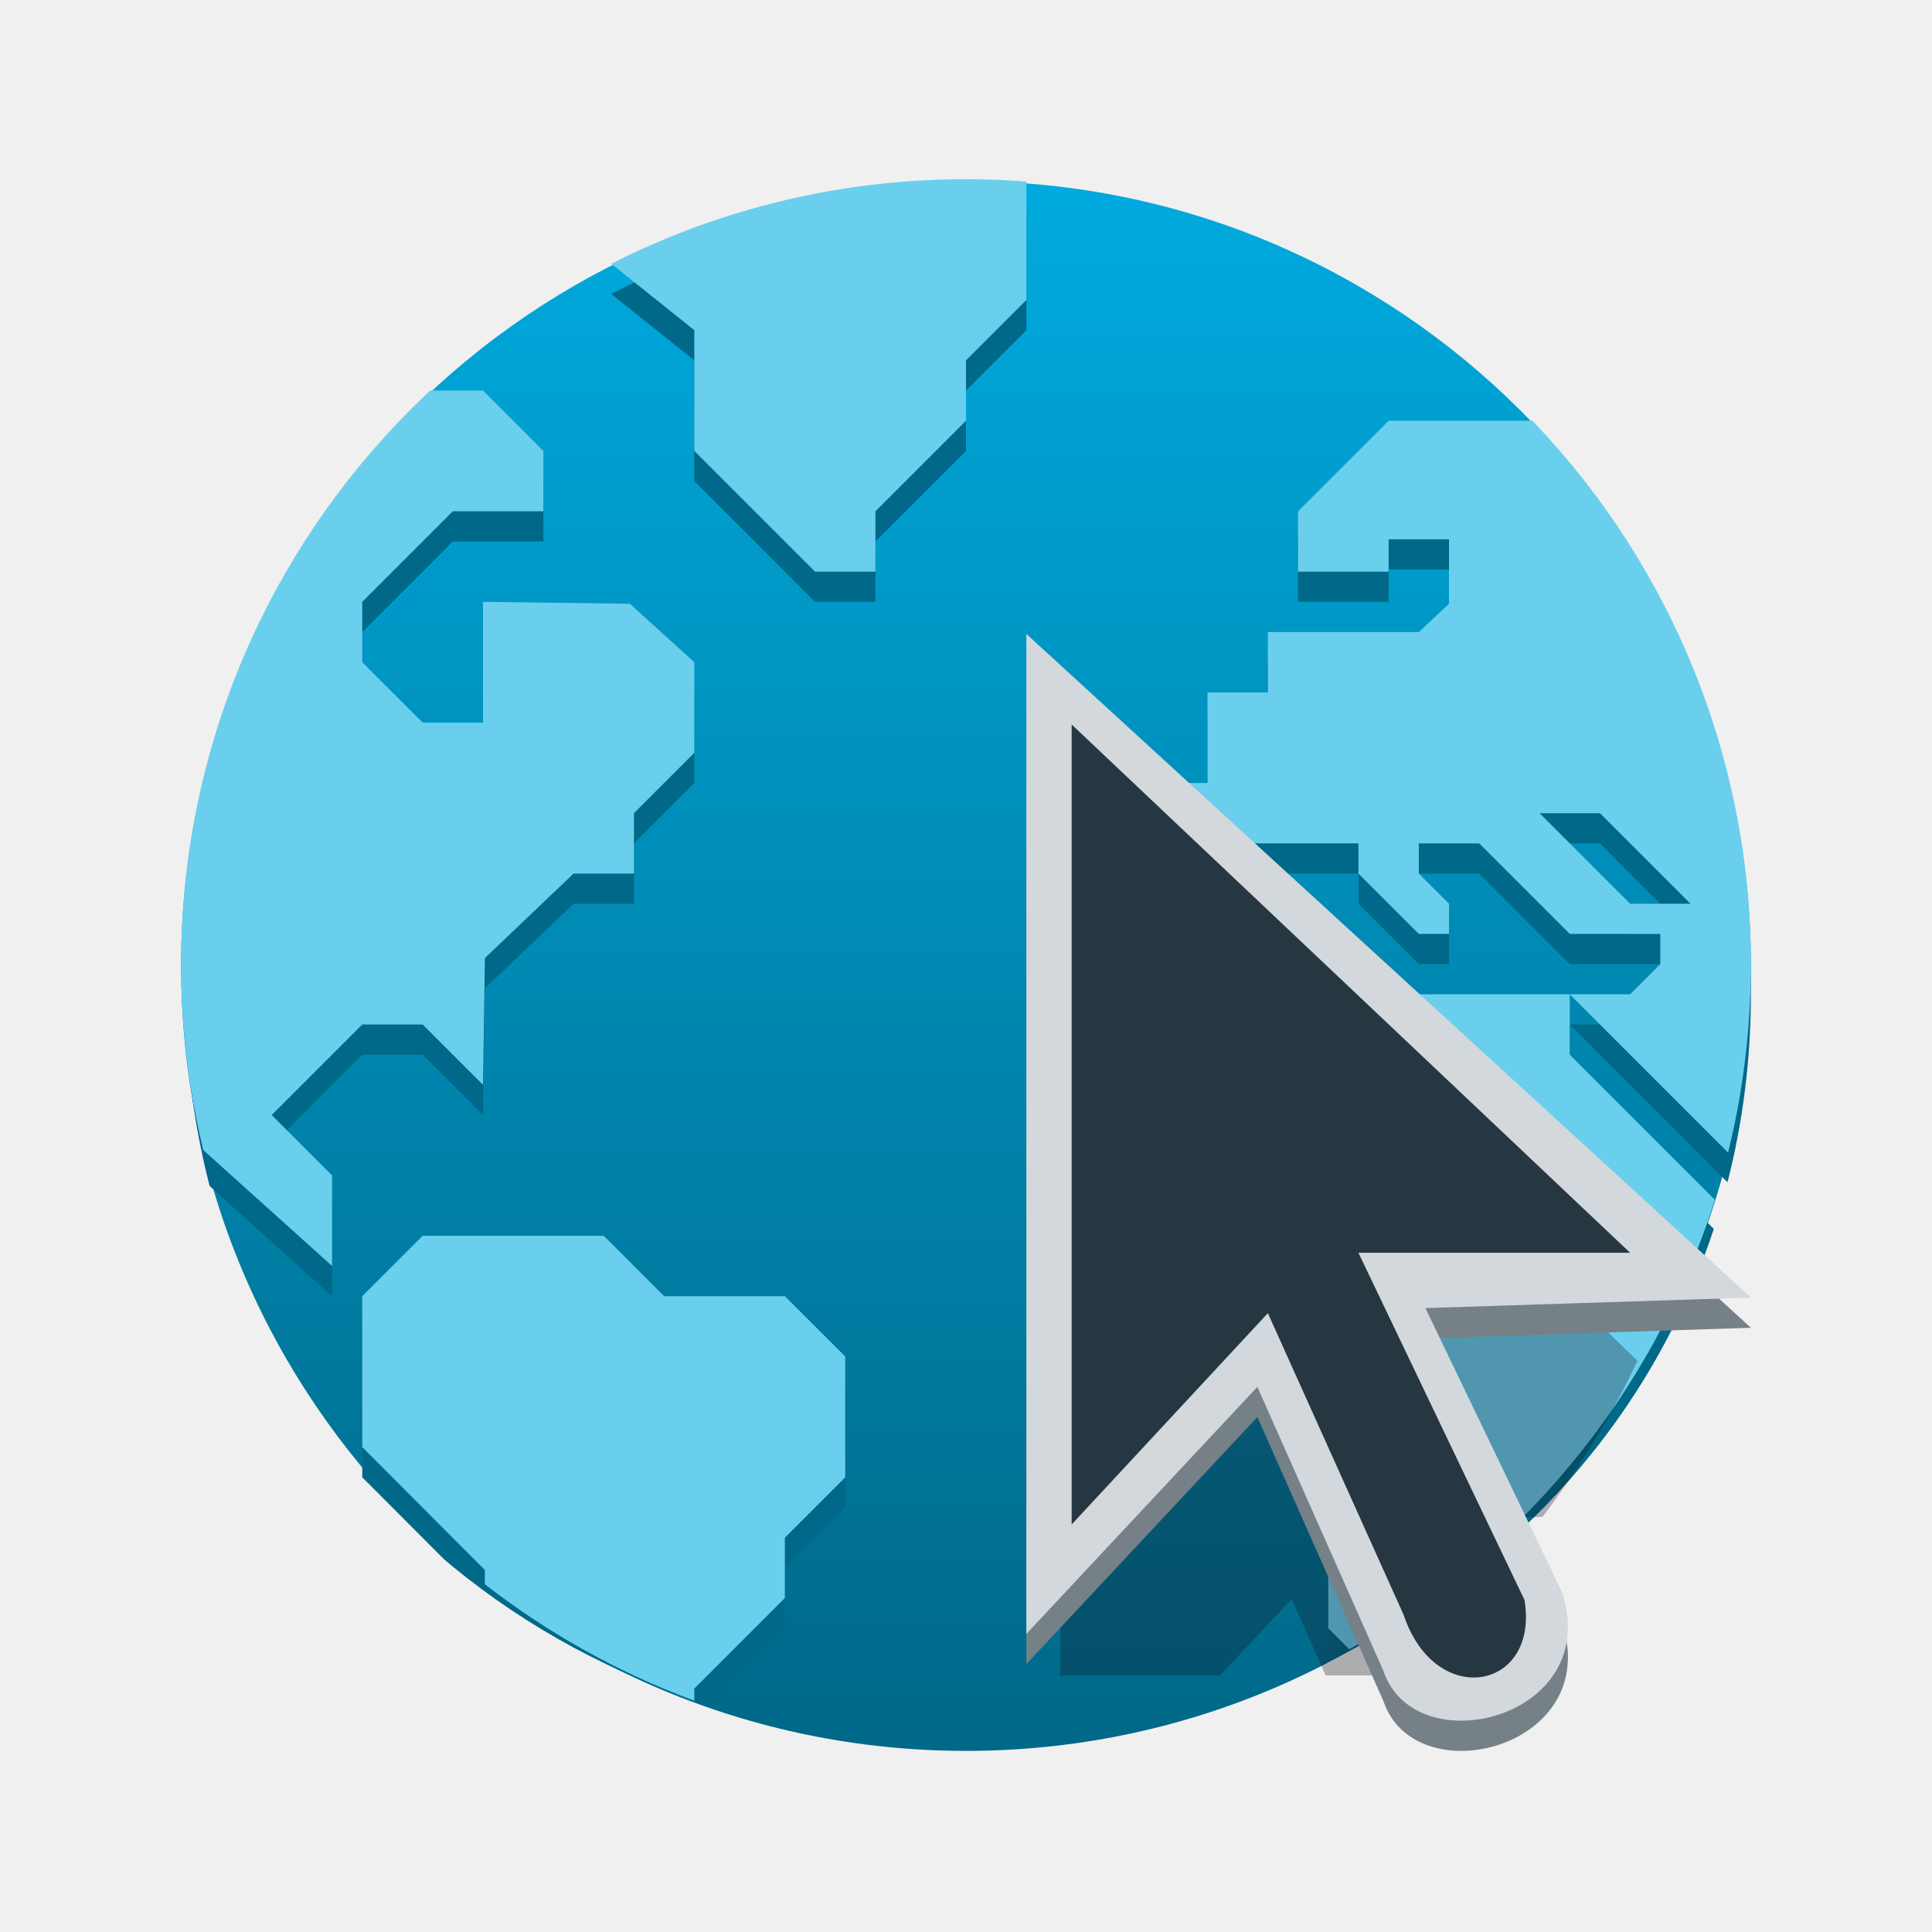
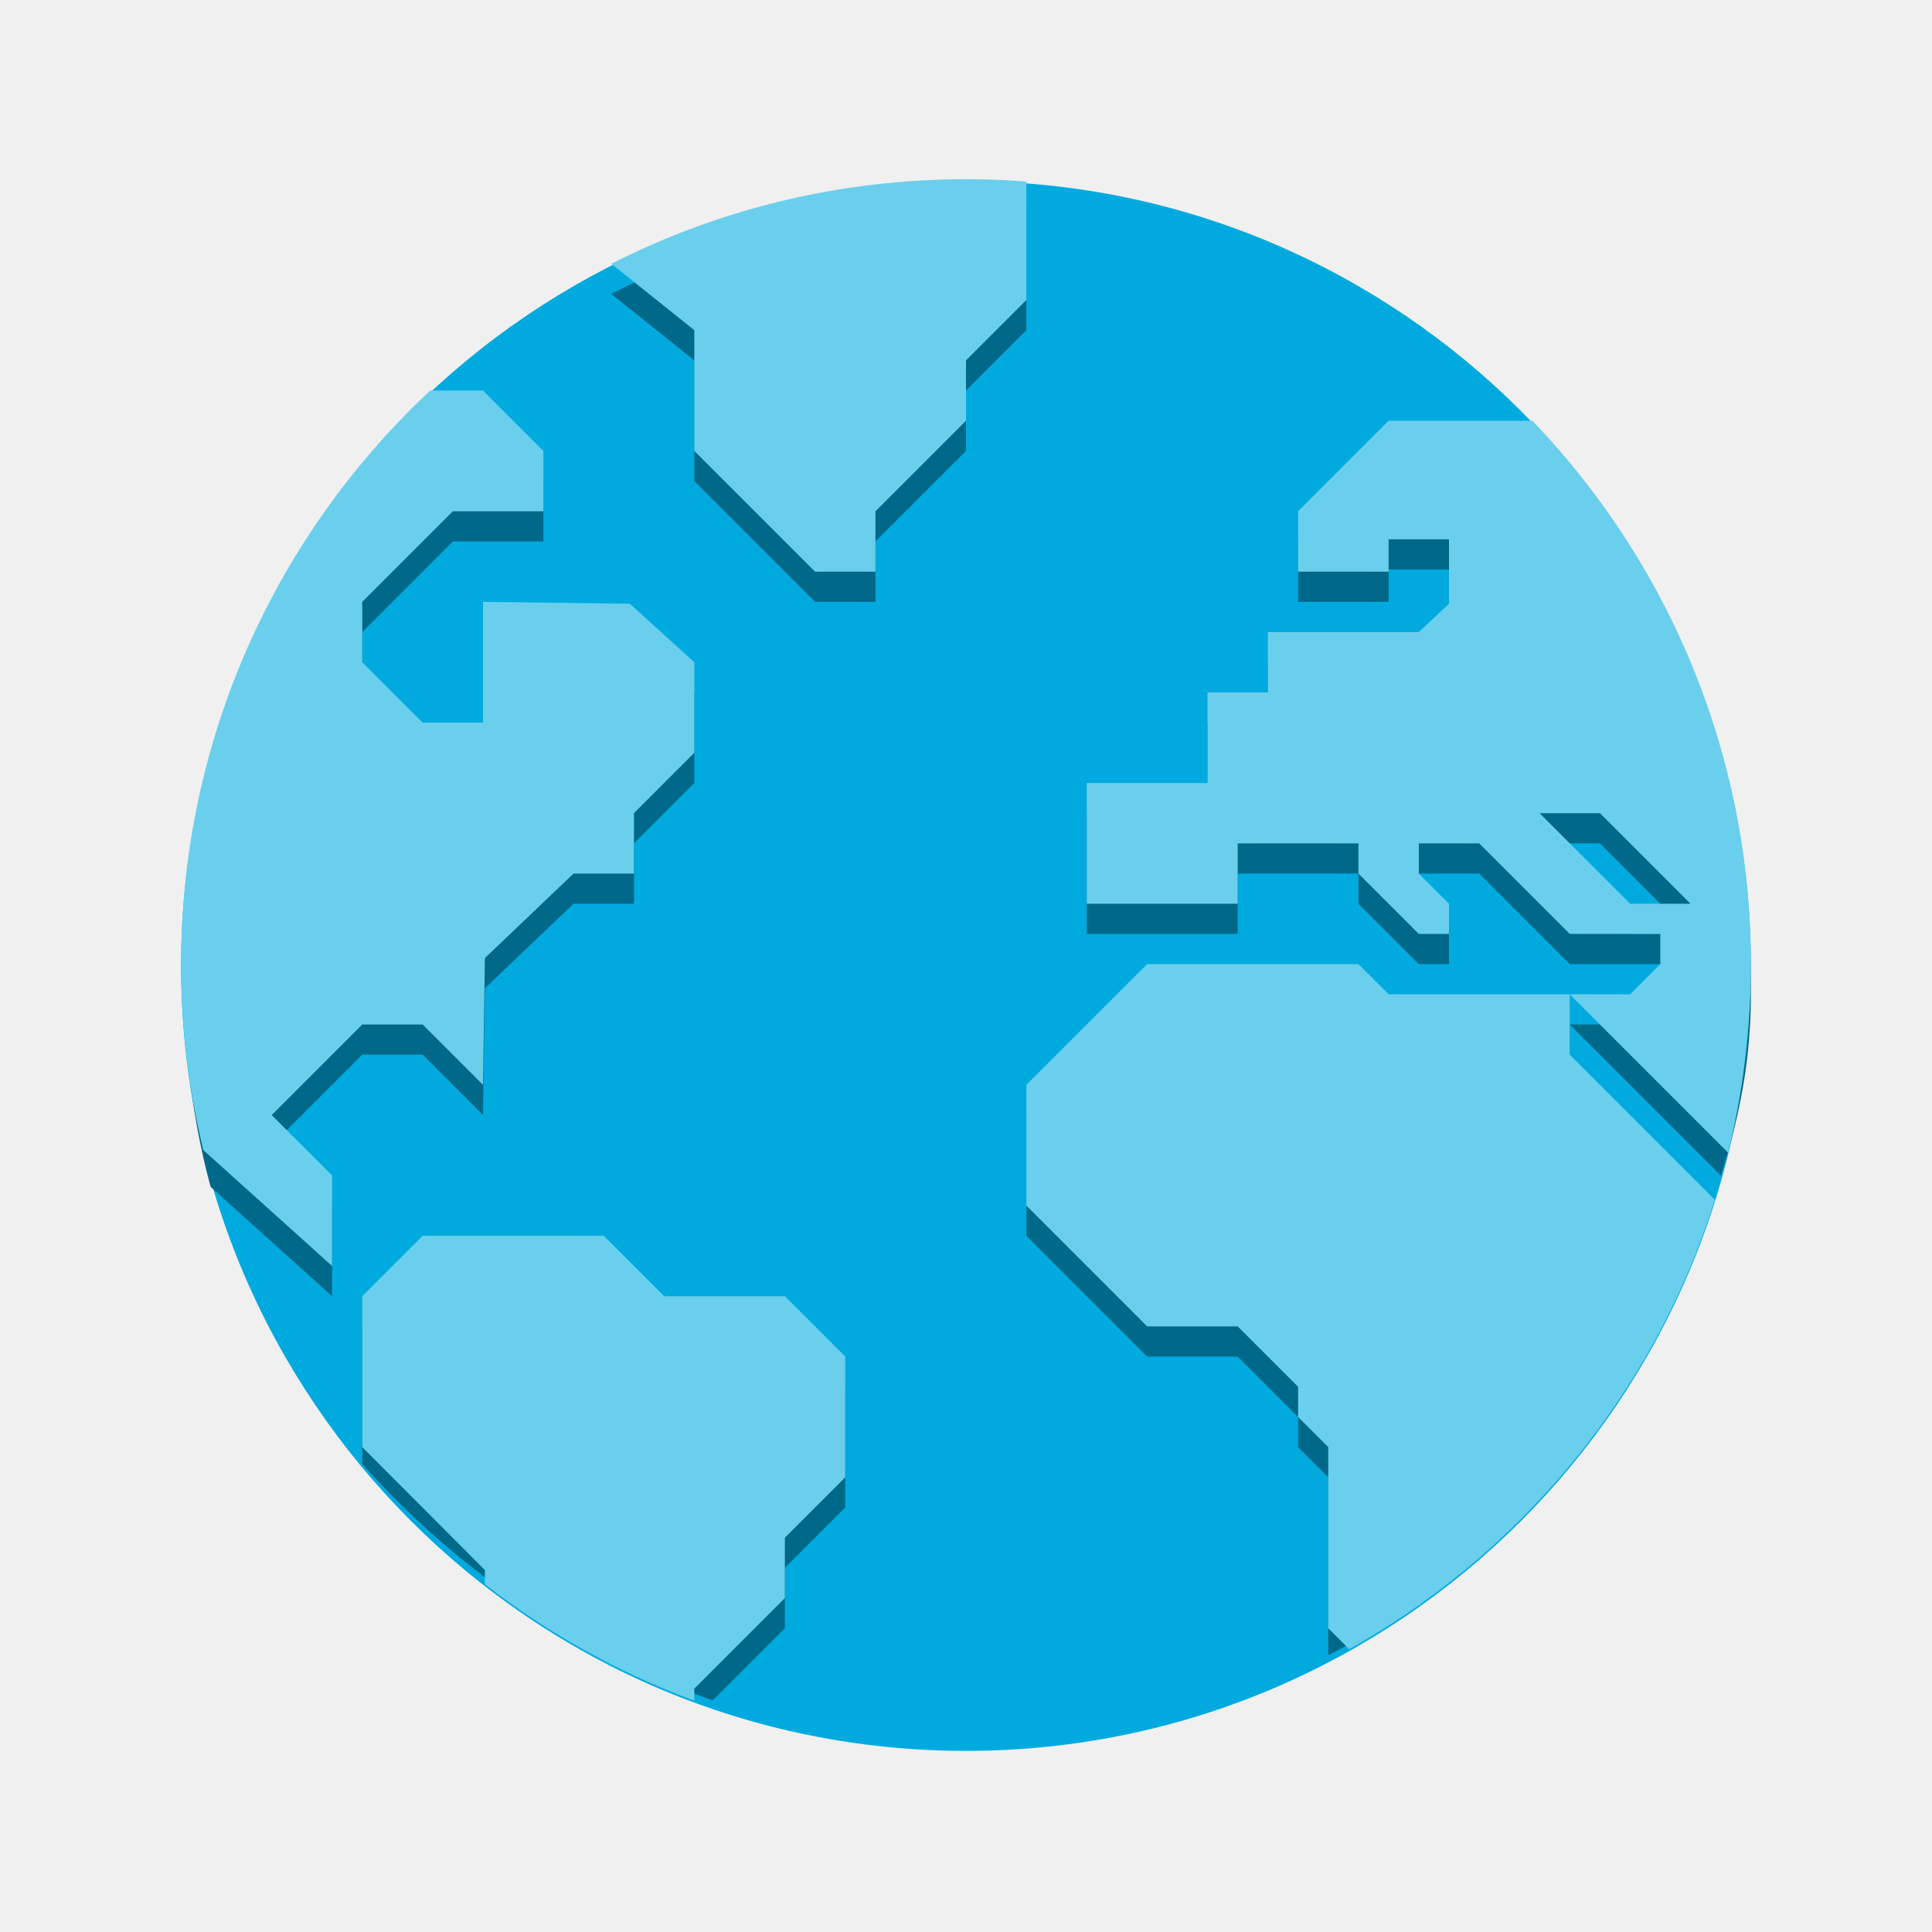
<svg xmlns="http://www.w3.org/2000/svg" xmlns:xlink="http://www.w3.org/1999/xlink" id="svg258" version="1.1" height="128" width="128">
  <defs id="defs206">
-     <linearGradient id="linearGradient1722">
-       <stop style="stop-color:#006888;stop-opacity:1" offset="0" id="stop1718" />
-       <stop style="stop-color:#00aade;stop-opacity:1" offset="1" id="stop1720" />
-     </linearGradient>
    <clipPath id="Y">
      <path id="path5" d="M79 0h49v128H79zm0 0" />
    </clipPath>
    <clipPath id="b">
      <path id="path8" d="M0 0h192v152H0z" />
    </clipPath>
    <clipPath id="Z">
      <path id="path11" d="M479.988 20.078c0 110.453-89.543 200-200 200-110.453 0-200-89.547-200-200 0-110.457 89.547-200 200-200 110.457 0 200 89.543 200 200zm0 0" />
    </clipPath>
    <clipPath id="q">
      <path id="path17" d="M0 0h192v152H0z" />
    </clipPath>
    <clipPath id="p">
      <path id="path20" d="M0 0h192v152H0z" />
    </clipPath>
    <mask id="ab">
      <g id="g63" filter="url(#a)">
        <path id="path61" d="M0 0h128v128H0z" fill-opacity=".5" />
      </g>
    </mask>
    <g clip-path="url(#q)" id="aa">
      <path id="path154" fill="#2e3436" d="M169.336 19.172v3.531l.883.883.34.344.543-.543v-.684h.683l.2-.2v-.683l.882-.883h.684l.199-.199v-.683l-.883-.883zm8.113 0v1.765h1.598l.91 1.325v.441l.856.883v-4.414zm3.363 4.414l-.91.05-.855-.933v-.219h-1.078l-.442-.664h-.078v2.883l.301.43v1.762L179.047 28l.883-.883V24.47zm0 0" />
    </g>
    <g clip-path="url(#b)" id="s">
      <path id="path160" fill="#fff" d="M107.586 115.293v14a60.121 60.121 0 0012-12v-2zm0 0" />
    </g>
    <g clip-path="url(#p)" id="V">
      <path id="path175" fill="#12121c" fill-rule="evenodd" d="M55.176 70.605L17.512 107.16a59.63 59.63 0 006.293 10.336l5.379.176-1.914 3.973a60.081 60.081 0 009.851 8.722l3.3-7.43 15.067 16.094c.13.031.258.067.387.098zm0 0" />
    </g>
    <filter height="100%" width="100%" y="0%" x="0%" filterUnits="objectBoundingBox" id="a">
      <feColorMatrix id="feColorMatrix203" values="0 0 0 0 1 0 0 0 0 1 0 0 0 0 1 0 0 0 1 0" in="SourceGraphic" />
    </filter>
    <clipPath id="Y-3">
      <path d="m 79,0 h 49 V 128 H 79 Z m 0,0" id="path5-6" />
    </clipPath>
    <clipPath id="Z-7">
      <path d="m 479.988,20.078 c 0,110.453 -89.543,200 -200,200 -110.453,0 -200,-89.547 -200,-200 0,-110.457 89.547,-200 200,-200 110.457,0 200,89.543 200,200 z m 0,0" id="path11-5" />
    </clipPath>
    <mask id="ab-6">
      <g filter="url(#a)" id="g63-2" style="filter:url(#a-1)">
        <path fill-opacity="0.5" d="M 0,0 H 128 V 128 H 0 Z" id="path61-9" />
      </g>
    </mask>
    <filter id="a-1" filterUnits="objectBoundingBox" x="0" y="0" width="1" height="1">
      <feColorMatrix in="SourceGraphic" values="0 0 0 0 1 0 0 0 0 1 0 0 0 0 1 0 0 0 1 0" id="feColorMatrix203-2" />
    </filter>
    <mask id="W-0">
      <g filter="url(#a)" id="g118-6" style="filter:url(#a-1)">
        <path fill-opacity="0.3" d="M 0,0 H 128 V 128 H 0 Z" id="path116-2" />
      </g>
    </mask>
    <mask id="t-2">
      <g filter="url(#a)" id="g98-0" style="filter:url(#a-1)">
        <path fill-opacity="0.1" d="M 0,0 H 128 V 128 H 0 Z" id="path96-6" />
      </g>
    </mask>
    <clipPath clipPathUnits="userSpaceOnUse" id="clipPath1258">
      <path style="fill:#6acfec" d="M 62,10 A 60.068,60.068 0 0 0 37.523,15.219 L 46,22 v 8 l 8,8 h 4 v -4 l 6,-6 v -4 l 4,-4 V 10.3 C 66.008,10.102 64.004,10 62,10 Z M 21.21,26 A 59.996,59.996 0 0 0 2.126,66.113 L 22.001,84 v -6 l -4,-4 6,-6 h 4 l 4,4 0.125,-8.402 L 38.001,58 h 4 v -4 l 4,-4 V 44 L 41.728,40.125 32.001,40 v 8 h -4 l -4,-4 v -4 l 6,-6 h 6 v -4 l -4,-4 z M 92,28 86,34 v 4 h 6 v -2.145 h 4 v 4.27 L 94,42 H 84 v 4 h -4 v 6 h -8 v 8 h 10 v -4 h 8 v 2 l 4,4 h 2 v -2 l -2,-2 v -2 h 4 l 6,6 h 6 v 2 l -2,2 h -4 l 16.652,16.652 A 60.002,60.002 0 0 0 104.847,28 Z m 12,38 H 92 L 90,64 H 76 l -8,8 v 8 l 8,8 h 6 l 4,4 v 2 l 2,2 v 12 l 10,10 a 60.02,60.02 0 0 0 12,-12 V 92 l 4,-4 V 80 L 104,70 Z m -2,-12 h 4 l 6,6 h -4 z m -74,28 -4,4 v 10 l 8.125,8.144 -0.086,17.836 a 59.466,59.466 0 0 0 7.96,3.84 V 122 l 6,-6 v -4 l 6,-6 v -4 l 4,-4 v -8 l -4,-4 h -8 l -4,-4 z m 0,0" fill="url(#w)" id="path1260" />
    </clipPath>
    <clipPath clipPathUnits="userSpaceOnUse" id="clipPath1258-3">
      <path style="fill:#6acfec" d="M 62,10 A 60.068,60.068 0 0 0 37.523,15.219 L 46,22 v 8 l 8,8 h 4 v -4 l 6,-6 v -4 l 4,-4 V 10.3 C 66.008,10.102 64.004,10 62,10 Z M 21.21,26 A 59.996,59.996 0 0 0 2.126,66.113 L 22.001,84 v -6 l -4,-4 6,-6 h 4 l 4,4 0.125,-8.402 L 38.001,58 h 4 v -4 l 4,-4 V 44 L 41.728,40.125 32.001,40 v 8 h -4 l -4,-4 v -4 l 6,-6 h 6 v -4 l -4,-4 z M 92,28 86,34 v 4 h 6 v -2.145 h 4 v 4.27 L 94,42 H 84 v 4 h -4 v 6 h -8 v 8 h 10 v -4 h 8 v 2 l 4,4 h 2 v -2 l -2,-2 v -2 h 4 l 6,6 h 6 v 2 l -2,2 h -4 l 16.652,16.652 A 60.002,60.002 0 0 0 104.847,28 Z m 12,38 H 92 L 90,64 H 76 l -8,8 v 8 l 8,8 h 6 l 4,4 v 2 l 2,2 v 12 l 10,10 a 60.02,60.02 0 0 0 12,-12 V 92 l 4,-4 V 80 L 104,70 Z m -2,-12 h 4 l 6,6 h -4 z m -74,28 -4,4 v 10 l 8.125,8.144 -0.086,17.836 a 59.466,59.466 0 0 0 7.96,3.84 V 122 l 6,-6 v -4 l 6,-6 v -4 l 4,-4 v -8 l -4,-4 h -8 l -4,-4 z m 0,0" fill="url(#w)" id="path1260-5" />
    </clipPath>
    <clipPath clipPathUnits="userSpaceOnUse" id="clipPath1293">
      <path style="fill:#344958;stroke-width:0.867" d="M 116,64 C 116,92.719 92.719,116 64,116 35.281,116 12,92.719 12,64 12,35.281 35.281,12 64,12 c 28.719,0 52,23.281 52,52 z m 0,0" fill="url(#r)" id="path1295" clip-path="url(#clipPath1258-3)" transform="translate(0,2)" />
    </clipPath>
    <clipPath clipPathUnits="userSpaceOnUse" id="clipPath1258-5">
      <path style="fill:#6acfec" d="M 62,10 A 60.068,60.068 0 0 0 37.523,15.219 L 46,22 v 8 l 8,8 h 4 v -4 l 6,-6 v -4 l 4,-4 V 10.3 C 66.008,10.102 64.004,10 62,10 Z M 21.21,26 A 59.996,59.996 0 0 0 2.126,66.113 L 22.001,84 v -6 l -4,-4 6,-6 h 4 l 4,4 0.125,-8.402 L 38.001,58 h 4 v -4 l 4,-4 V 44 L 41.728,40.125 32.001,40 v 8 h -4 l -4,-4 v -4 l 6,-6 h 6 v -4 l -4,-4 z M 92,28 86,34 v 4 h 6 v -2.145 h 4 v 4.27 L 94,42 H 84 v 4 h -4 v 6 h -8 v 8 h 10 v -4 h 8 v 2 l 4,4 h 2 v -2 l -2,-2 v -2 h 4 l 6,6 h 6 v 2 l -2,2 h -4 l 16.652,16.652 A 60.002,60.002 0 0 0 104.847,28 Z m 12,38 H 92 L 90,64 H 76 l -8,8 v 8 l 8,8 h 6 l 4,4 v 2 l 2,2 v 12 l 10,10 a 60.02,60.02 0 0 0 12,-12 V 92 l 4,-4 V 80 L 104,70 Z m -2,-12 h 4 l 6,6 h -4 z m -74,28 -4,4 v 10 l 8.125,8.144 -0.086,17.836 a 59.466,59.466 0 0 0 7.96,3.84 V 122 l 6,-6 v -4 l 6,-6 v -4 l 4,-4 v -8 l -4,-4 h -8 l -4,-4 z m 0,0" fill="url(#w)" id="path1260-6" />
    </clipPath>
    <clipPath clipPathUnits="userSpaceOnUse" id="clipPath1258-5-9">
      <path style="fill:#6acfec" d="M 62,10 A 60.068,60.068 0 0 0 37.523,15.219 L 46,22 v 8 l 8,8 h 4 v -4 l 6,-6 v -4 l 4,-4 V 10.3 C 66.008,10.102 64.004,10 62,10 Z M 21.21,26 A 59.996,59.996 0 0 0 2.126,66.113 L 22.001,84 v -6 l -4,-4 6,-6 h 4 l 4,4 0.125,-8.402 L 38.001,58 h 4 v -4 l 4,-4 V 44 L 41.728,40.125 32.001,40 v 8 h -4 l -4,-4 v -4 l 6,-6 h 6 v -4 l -4,-4 z M 92,28 86,34 v 4 h 6 v -2.145 h 4 v 4.27 L 94,42 H 84 v 4 h -4 v 6 h -8 v 8 h 10 v -4 h 8 v 2 l 4,4 h 2 v -2 l -2,-2 v -2 h 4 l 6,6 h 6 v 2 l -2,2 h -4 l 16.652,16.652 A 60.002,60.002 0 0 0 104.847,28 Z m 12,38 H 92 L 90,64 H 76 l -8,8 v 8 l 8,8 h 6 l 4,4 v 2 l 2,2 v 12 l 10,10 a 60.02,60.02 0 0 0 12,-12 V 92 l 4,-4 V 80 L 104,70 Z m -2,-12 h 4 l 6,6 h -4 z m -74,28 -4,4 v 10 l 8.125,8.144 -0.086,17.836 a 59.466,59.466 0 0 0 7.96,3.84 V 122 l 6,-6 v -4 l 6,-6 v -4 l 4,-4 v -8 l -4,-4 h -8 l -4,-4 z m 0,0" fill="url(#w)" id="path1260-6-1" />
    </clipPath>
-     <linearGradient xlink:href="#linearGradient1722" id="linearGradient1724" x1="68" y1="116" x2="68" y2="12" gradientUnits="userSpaceOnUse" />
  </defs>
-   <path style="fill:url(#linearGradient1724);stroke-width:0.867;fill-opacity:1" d="M 116,64 C 116,92.719 92.719,116 64,116 35.281,116 12,92.719 12,64 12,35.281 35.281,12 64,12 c 28.719,0 52,23.281 52,52 z m 0,0" fill="url(#r)" id="path212-9-7" />
+   <path style="fill:#00aade;stroke-width:0.867;fill-opacity:1" d="M 116,64 C 116,92.719 92.719,116 64,116 35.281,116 12,92.719 12,64 12,35.281 35.281,12 64,12 c 28.719,0 52,23.281 52,52 z m 0,0" fill="url(#r)" id="path212-9-7" />
  <g transform="translate(-172,-1)" id="g256" clip-path="url(#Y)">
    <g id="g254" clip-path="url(#Z)">
      <use height="100%" width="100%" y="0" x="0" id="use252" mask="url(#ab)" transform="translate(-8,-16)" xlink:href="#aa" />
    </g>
  </g>
  <use height="100%" width="100%" y="0" x="0" xlink:href="#s" transform="translate(-180,-13)" mask="url(#t-2)" id="use214-5" />
  <g transform="translate(-330.996,-13.586)" clip-path="url(#Y-3)" id="g256-6">
    <g clip-path="url(#Z-7)" id="g254-1">
      <use height="100%" width="100%" y="0" x="0" xlink:href="#aa" transform="translate(-8,-16)" mask="url(#ab-6)" id="use252-5" />
    </g>
  </g>
-   <path style="fill:#006888;stroke-width:0.867" d="m 116,64 c 0,28.719 -23.499,49.63 -52.218,49.63 -28.719,0 -51.506,-21.095 -51.506,-49.813 C 12.276,35.098 35.281,12 64,12 c 28.719,0 52,23.281 52,52 z" fill="url(#r)" id="path212-9-7-5-2" clip-path="url(#clipPath1258-5)" transform="translate(0,1.875)" />
+   <path style="fill:#006888;stroke-width:0.867" d="m 116,64 c 0,5.856 -1.328,10.297 -3.127,15.392 -7.024,19.894 -26.228,34.238 -49.09,34.238 -14.278,0 -27.149,-6.272 -36.423,-15.045 C 17.979,89.713 12.276,78.257 12.276,63.817 12.276,35.098 35.281,12 64,12 c 28.719,0 52,23.281 52,52 z" fill="url(#r)" id="path212-9-7-5-2" clip-path="url(#clipPath1258-5)" transform="translate(0,1.875)" />
  <path style="fill:#6acfec;stroke-width:0.867" d="m 116,64 c 0,28.719 -23.281,52 -52,52 -6.397,0 -12.523,-1.155 -18.183,-3.268 C 26.065,105.359 12,86.322 12,64 12,35.281 35.281,12 64,12 c 28.719,0 52,23.281 52,52 z" fill="url(#r)" id="path212-9-7-5" clip-path="url(#clipPath1258)" transform="translate(0,-0.125)" />
-   <g id="g1219" transform="matrix(-1,0,0,1,116,-8)" style="fill:#d2d8dc">
-     <use height="100%" width="100%" y="0" x="0" xlink:href="#V" transform="translate(-10,-9)" mask="url(#W-0)" id="use246" style="fill:#d2d8dc" />
-     <g id="g1213" style="fill:#d2d8dc">
-       <path style="fill:#758087;stroke-width:0.991" d="M 48,52 0,95.968 21.563,96.665 12.522,115.467 c -2.785,8.358 9.738,11.491 11.826,5.225 L 32.697,101.885 48,118.251 Z" fill-rule="evenodd" fill="url(#X)" id="path248-0" />
-       <path id="path248-0-9" fill="url(#X)" fill-rule="evenodd" d="M 48,50 0,93.968 21.563,94.665 12.522,113.467 c -2.785,8.358 9.738,11.491 11.826,5.225 L 32.697,99.885 48,116.251 Z" style="fill:#d2d8dc;stroke-width:0.991" />
-     </g>
-   </g>
-   <path id="path248-0-9-7" fill="url(#X)" fill-rule="evenodd" d="m 71,48 37,35 H 90 l 11,23 c 1,6 -5.911,7.266 -8,1 L 84,87 71,101 Z" style="fill:#263742;stroke-width:0.991" />
</svg>
